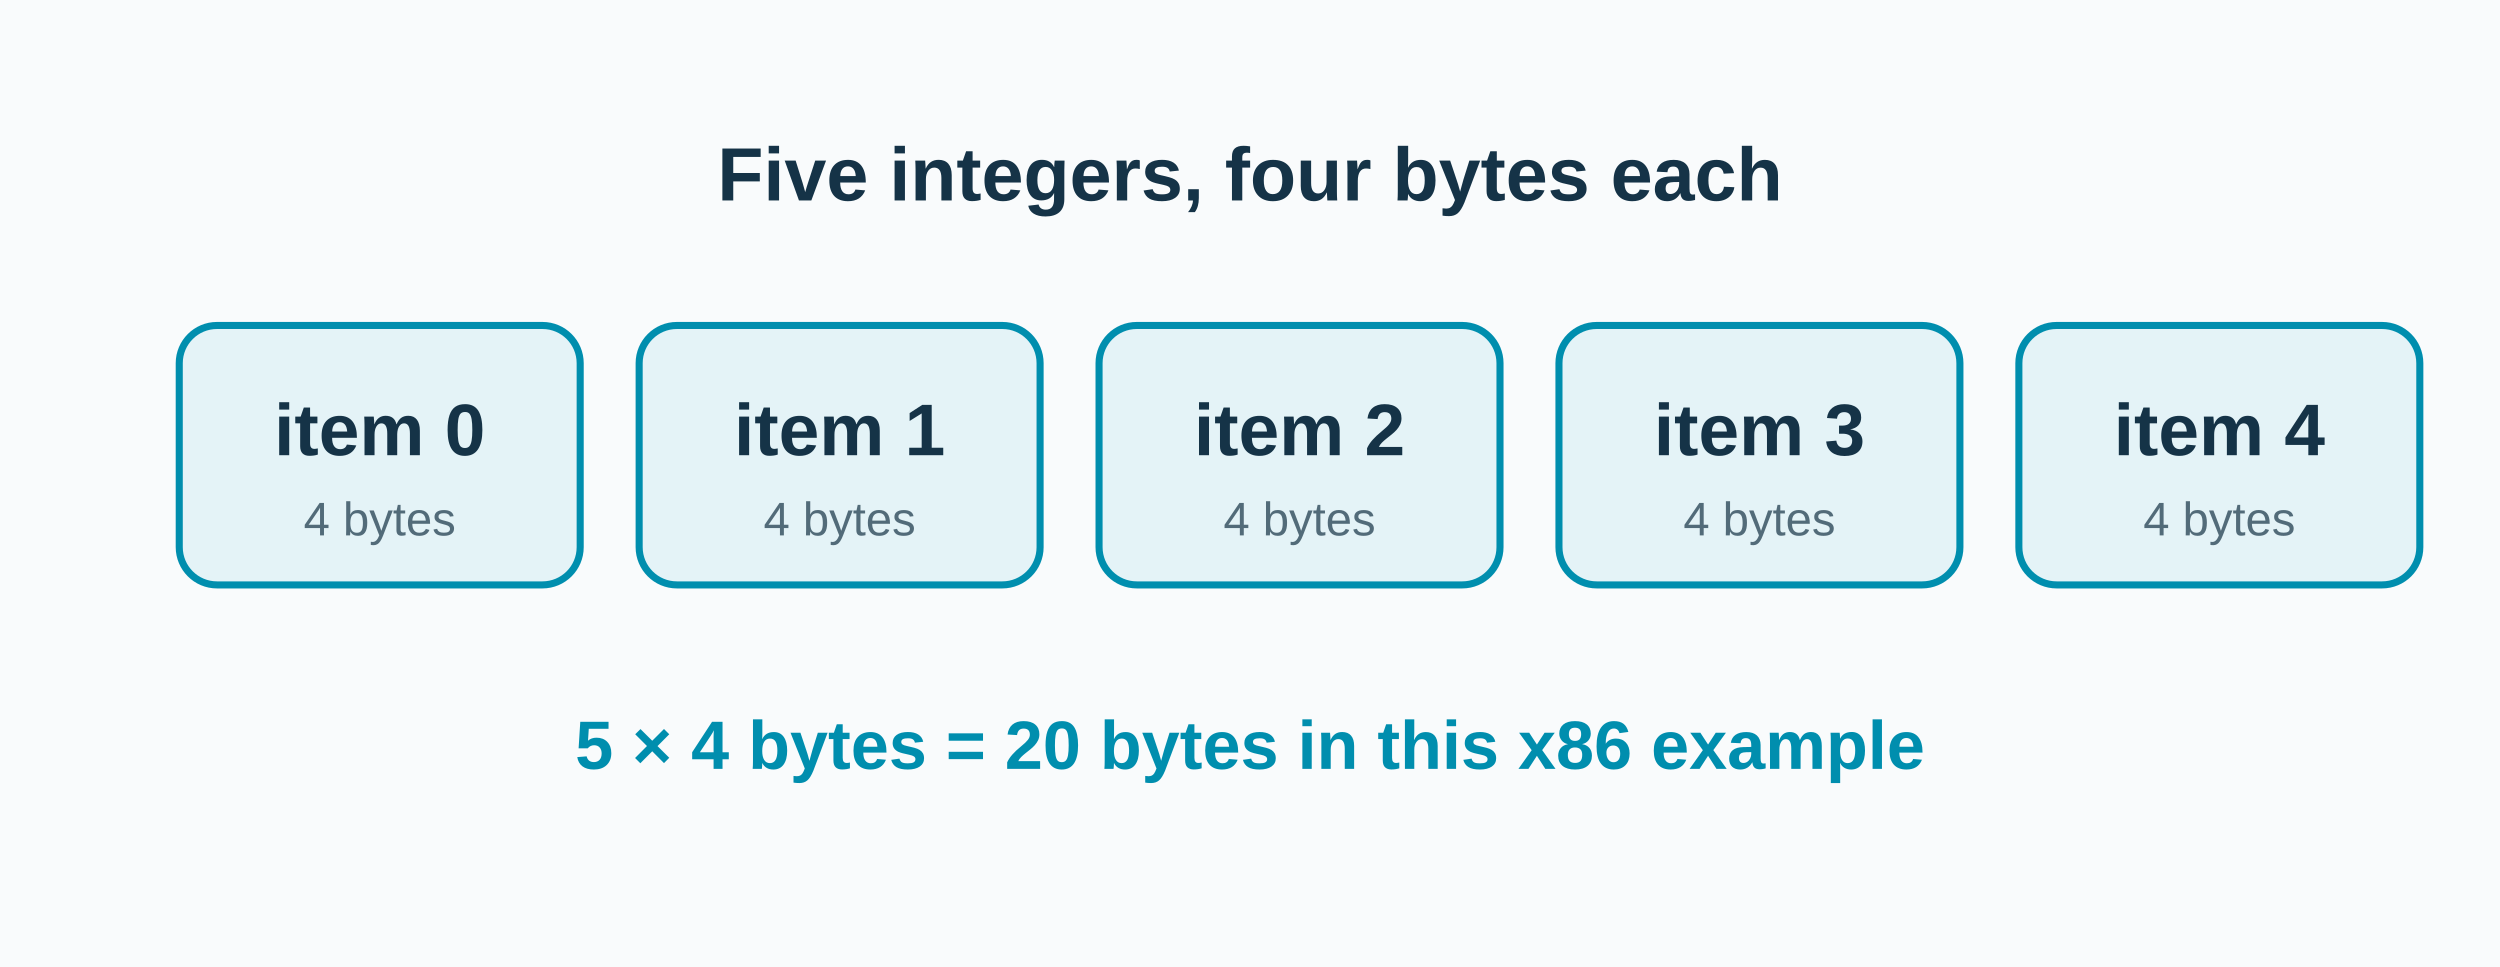
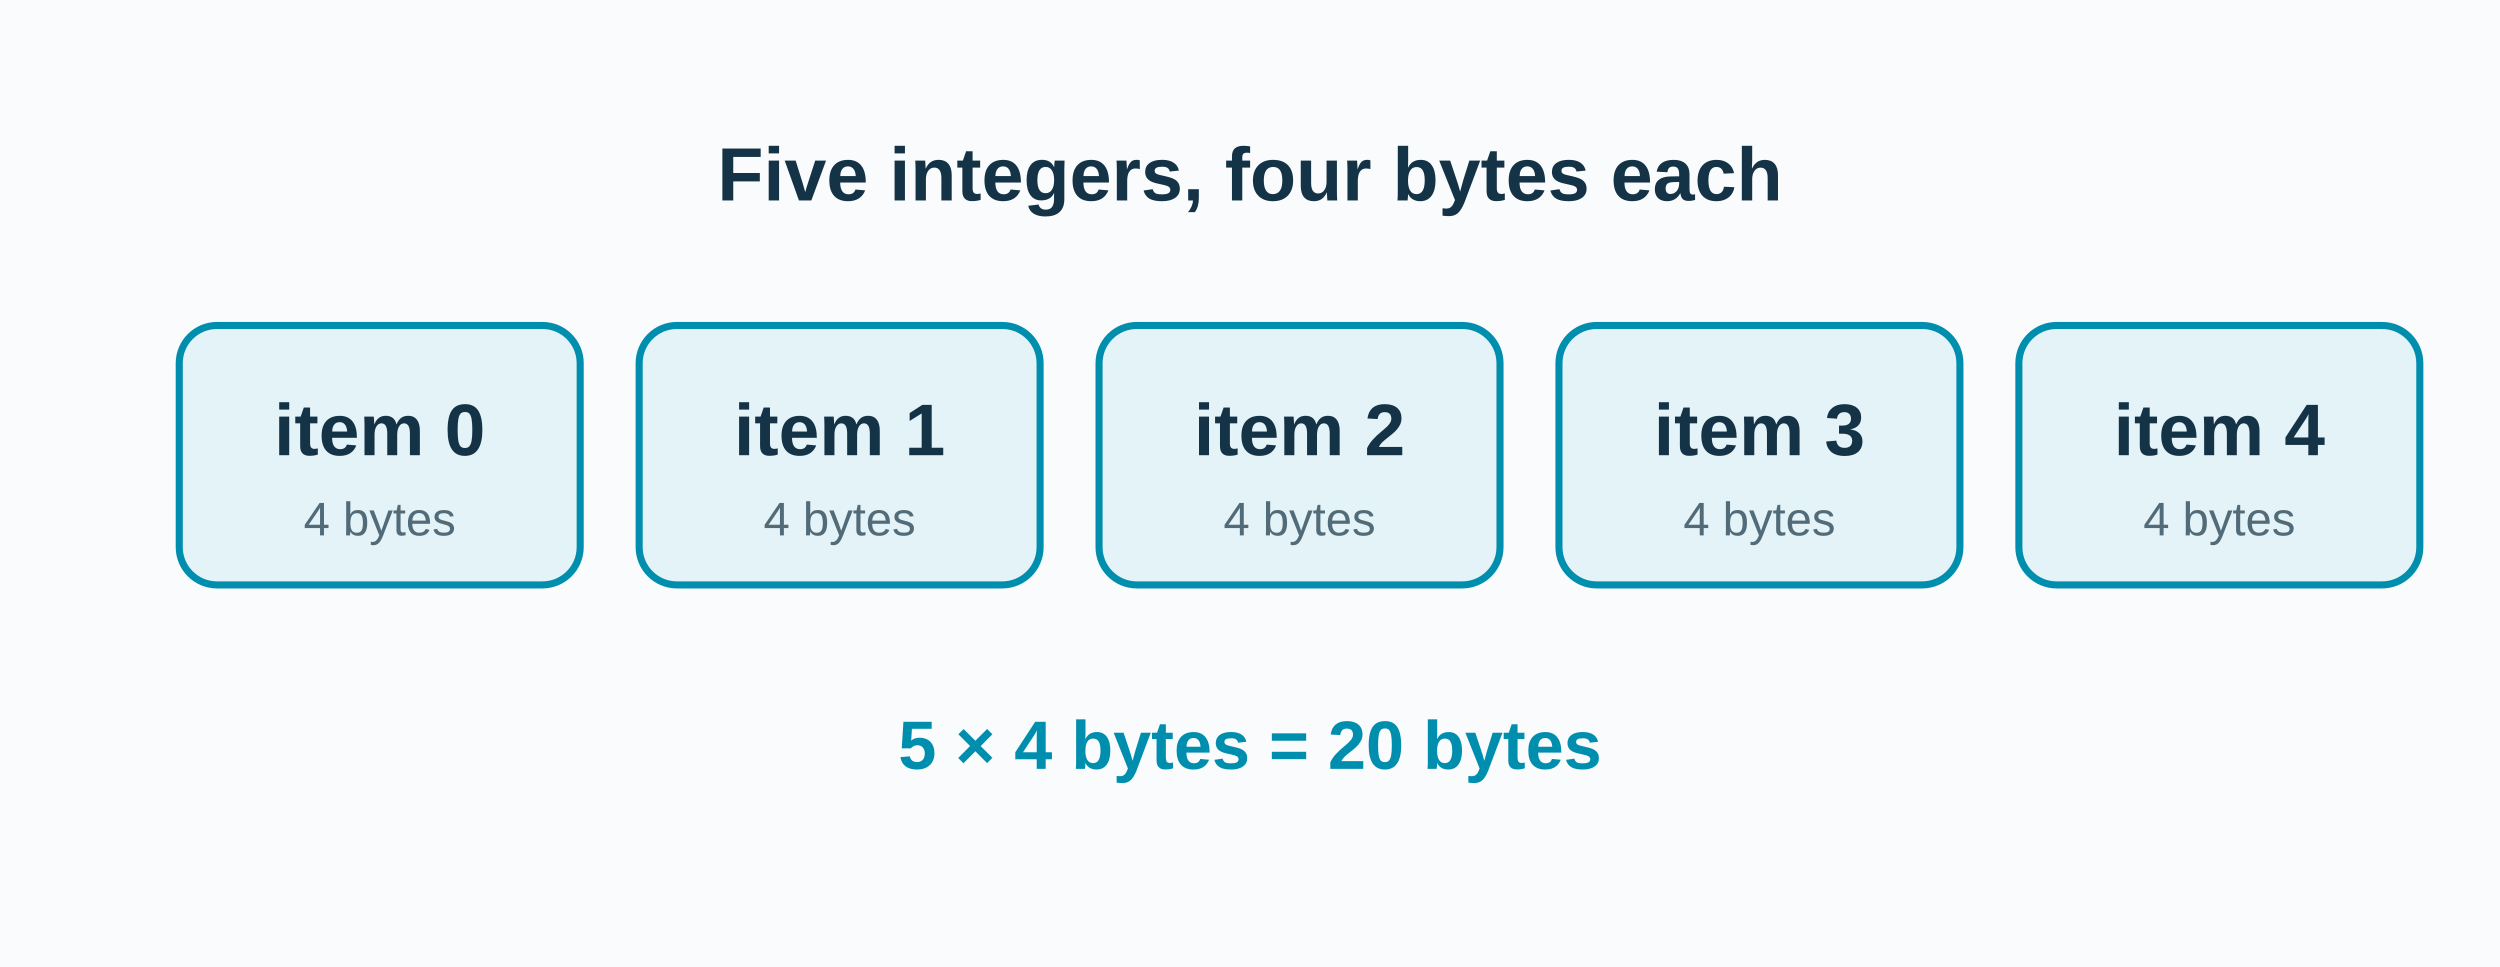
<svg xmlns="http://www.w3.org/2000/svg" width="1060" height="410" viewBox="0 0 1060 410" role="img">
  <rect width="1060" height="410" fill="#f9fbfc" />
  <defs>
    <marker id="arrow" markerWidth="10" markerHeight="10" refX="8" refY="5" orient="auto">
      <path d="M0,0 L10,5 L0,10 Z" fill="#008eae" />
    </marker>
  </defs>
  <text x="530" y="85" fill="#153347" font-family="Arial,sans-serif" font-weight="bold" font-size="32" text-anchor="middle">Five integers, four bytes each</text>
  <rect x="76" y="138" width="170" height="110" rx="16" fill="#e4f3f7" stroke="#008eae" stroke-width="3" />
  <text x="161.0" y="193.0" fill="#153347" font-family="Arial,sans-serif" font-weight="bold" font-size="31" text-anchor="middle">item 0</text>
  <text x="161.0" y="227.0" fill="#526b79" font-family="Arial,sans-serif" font-weight="normal" font-size="20" text-anchor="middle">4 bytes</text>
  <rect x="271" y="138" width="170" height="110" rx="16" fill="#e4f3f7" stroke="#008eae" stroke-width="3" />
  <text x="356.0" y="193.0" fill="#153347" font-family="Arial,sans-serif" font-weight="bold" font-size="31" text-anchor="middle">item 1</text>
  <text x="356.0" y="227.0" fill="#526b79" font-family="Arial,sans-serif" font-weight="normal" font-size="20" text-anchor="middle">4 bytes</text>
  <rect x="466" y="138" width="170" height="110" rx="16" fill="#e4f3f7" stroke="#008eae" stroke-width="3" />
  <text x="551.0" y="193.0" fill="#153347" font-family="Arial,sans-serif" font-weight="bold" font-size="31" text-anchor="middle">item 2</text>
  <text x="551.0" y="227.0" fill="#526b79" font-family="Arial,sans-serif" font-weight="normal" font-size="20" text-anchor="middle">4 bytes</text>
  <rect x="661" y="138" width="170" height="110" rx="16" fill="#e4f3f7" stroke="#008eae" stroke-width="3" />
  <text x="746.0" y="193.0" fill="#153347" font-family="Arial,sans-serif" font-weight="bold" font-size="31" text-anchor="middle">item 3</text>
  <text x="746.0" y="227.0" fill="#526b79" font-family="Arial,sans-serif" font-weight="normal" font-size="20" text-anchor="middle">4 bytes</text>
  <rect x="856" y="138" width="170" height="110" rx="16" fill="#e4f3f7" stroke="#008eae" stroke-width="3" />
  <text x="941.0" y="193.0" fill="#153347" font-family="Arial,sans-serif" font-weight="bold" font-size="31" text-anchor="middle">item 4</text>
  <text x="941.0" y="227.0" fill="#526b79" font-family="Arial,sans-serif" font-weight="normal" font-size="20" text-anchor="middle">4 bytes</text>
-   <text x="530" y="326" fill="#008eae" font-family="Arial,sans-serif" font-weight="bold" font-size="29" text-anchor="middle">5 × 4 bytes = 20 bytes in this x86 example</text>
+   <text x="530" y="326" fill="#008eae" font-family="Arial,sans-serif" font-weight="bold" font-size="29" text-anchor="middle">5 × 4 bytes = 20 bytes</text>
</svg>
